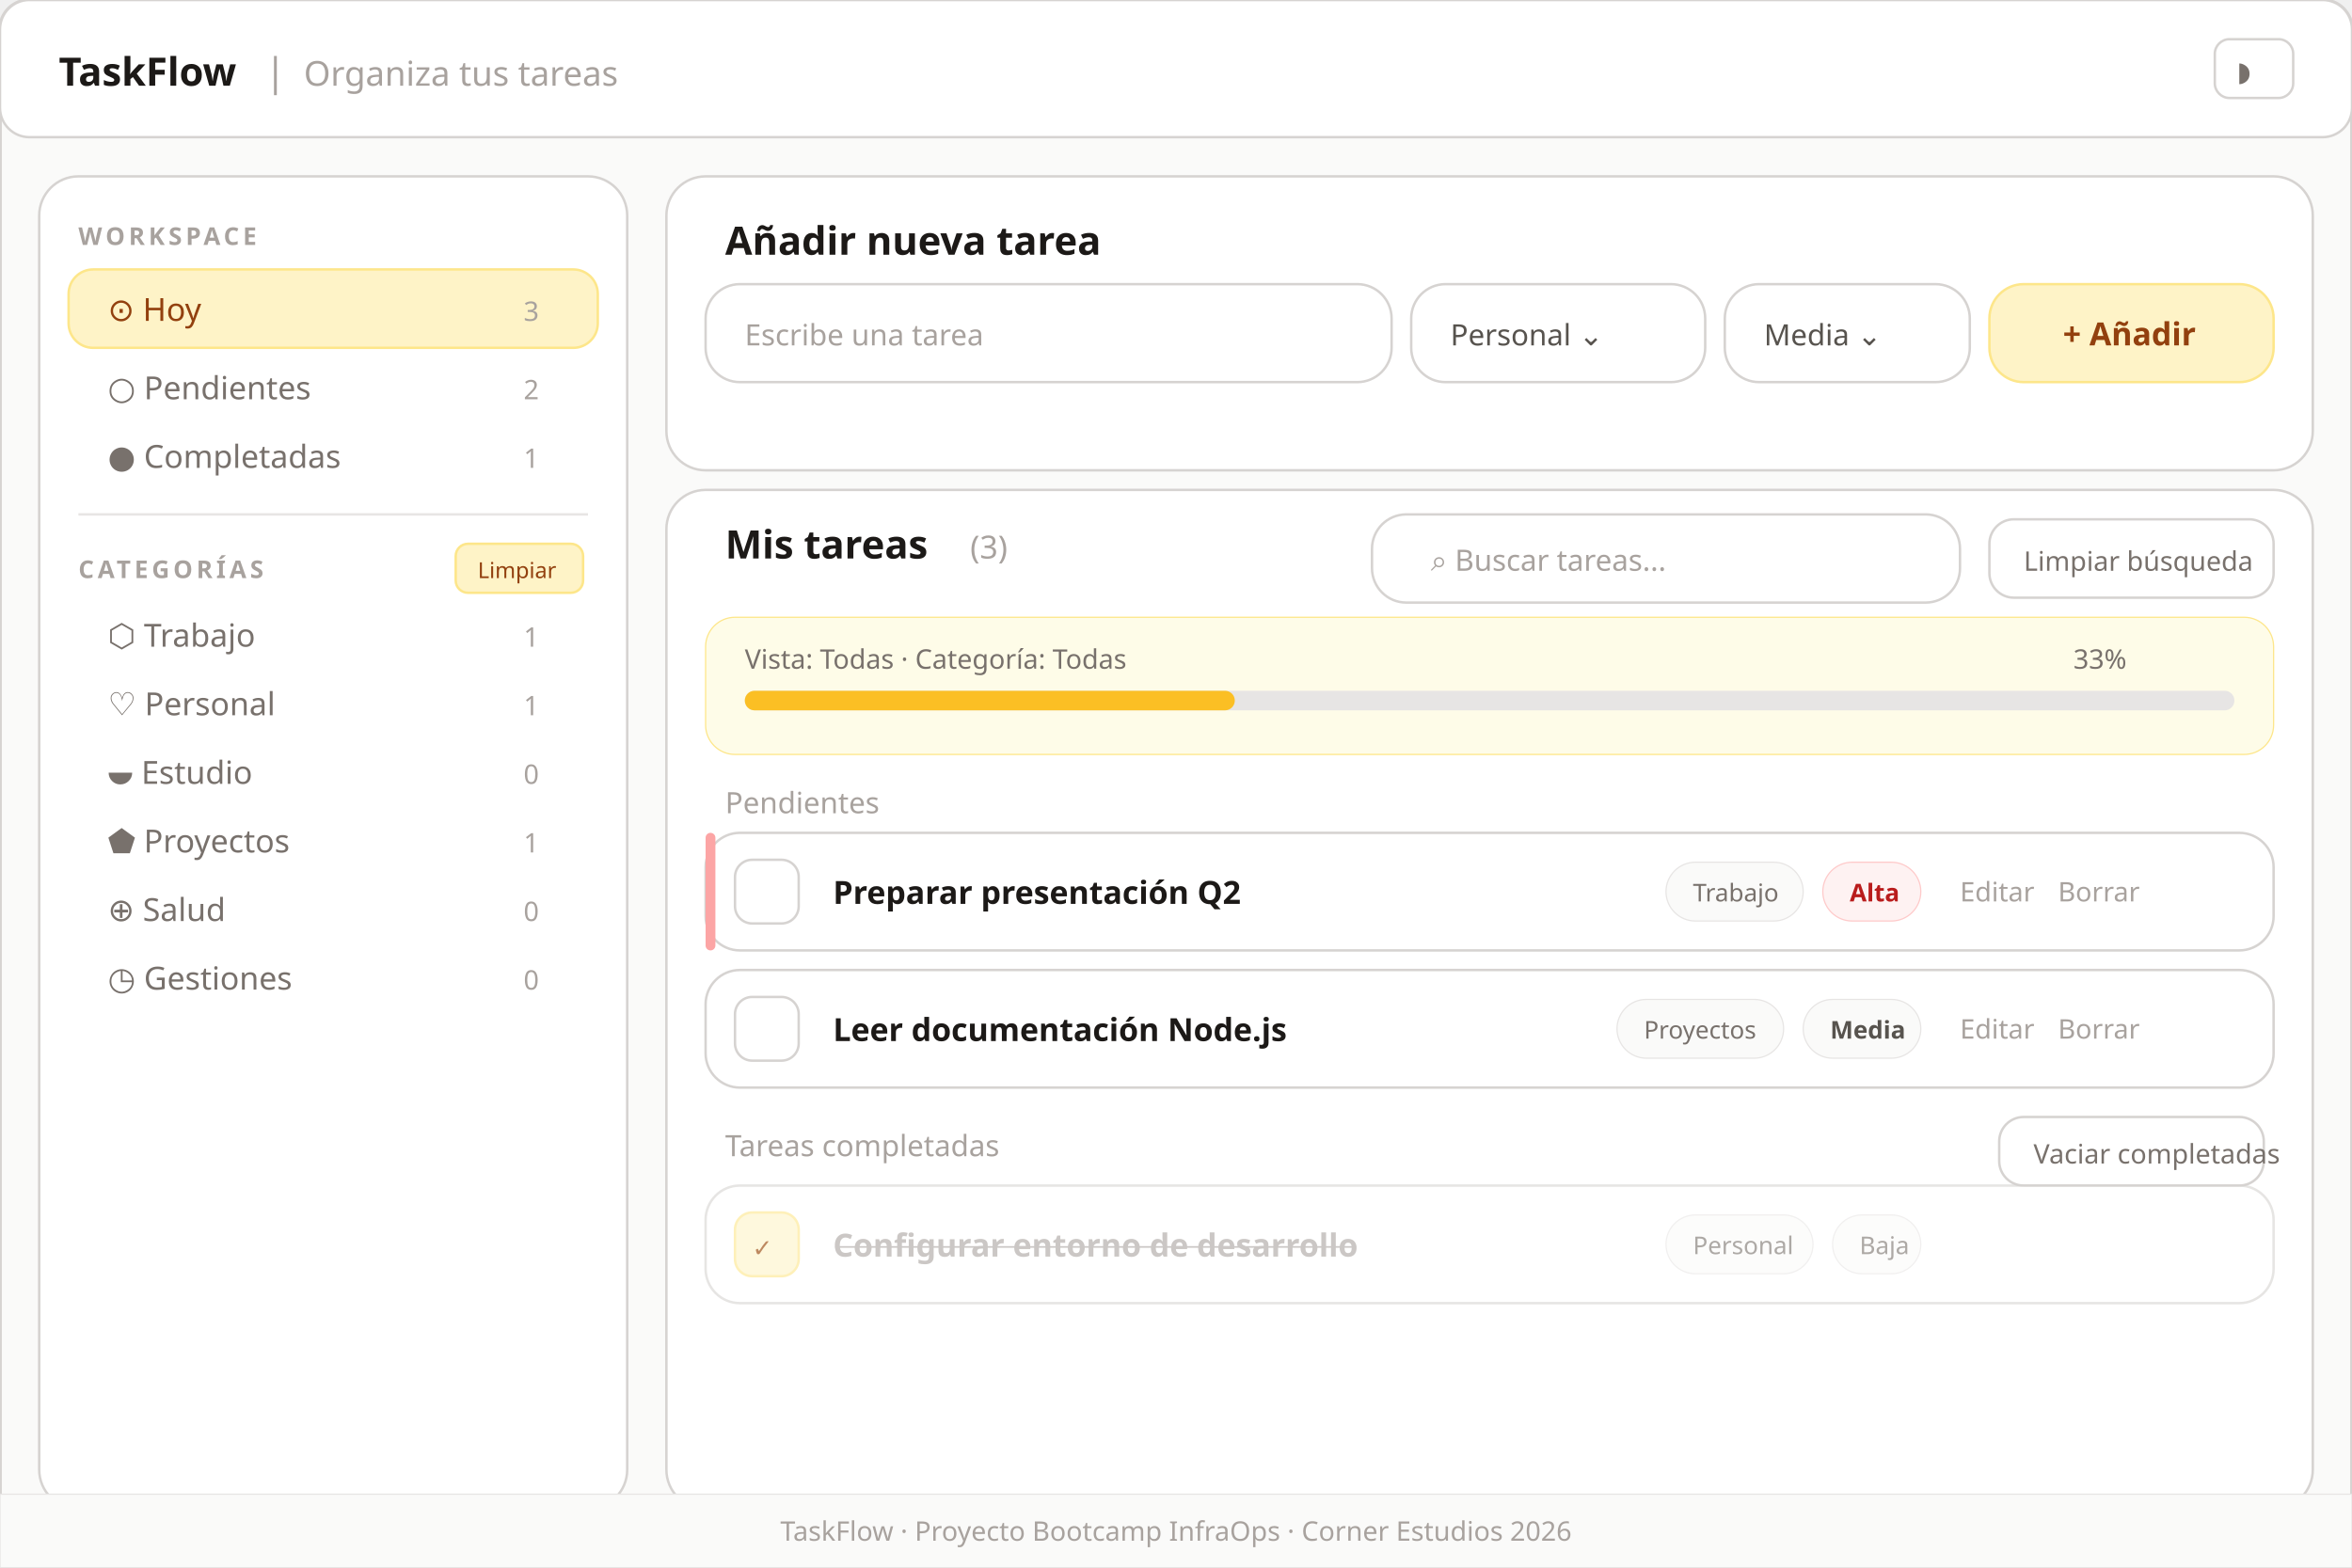
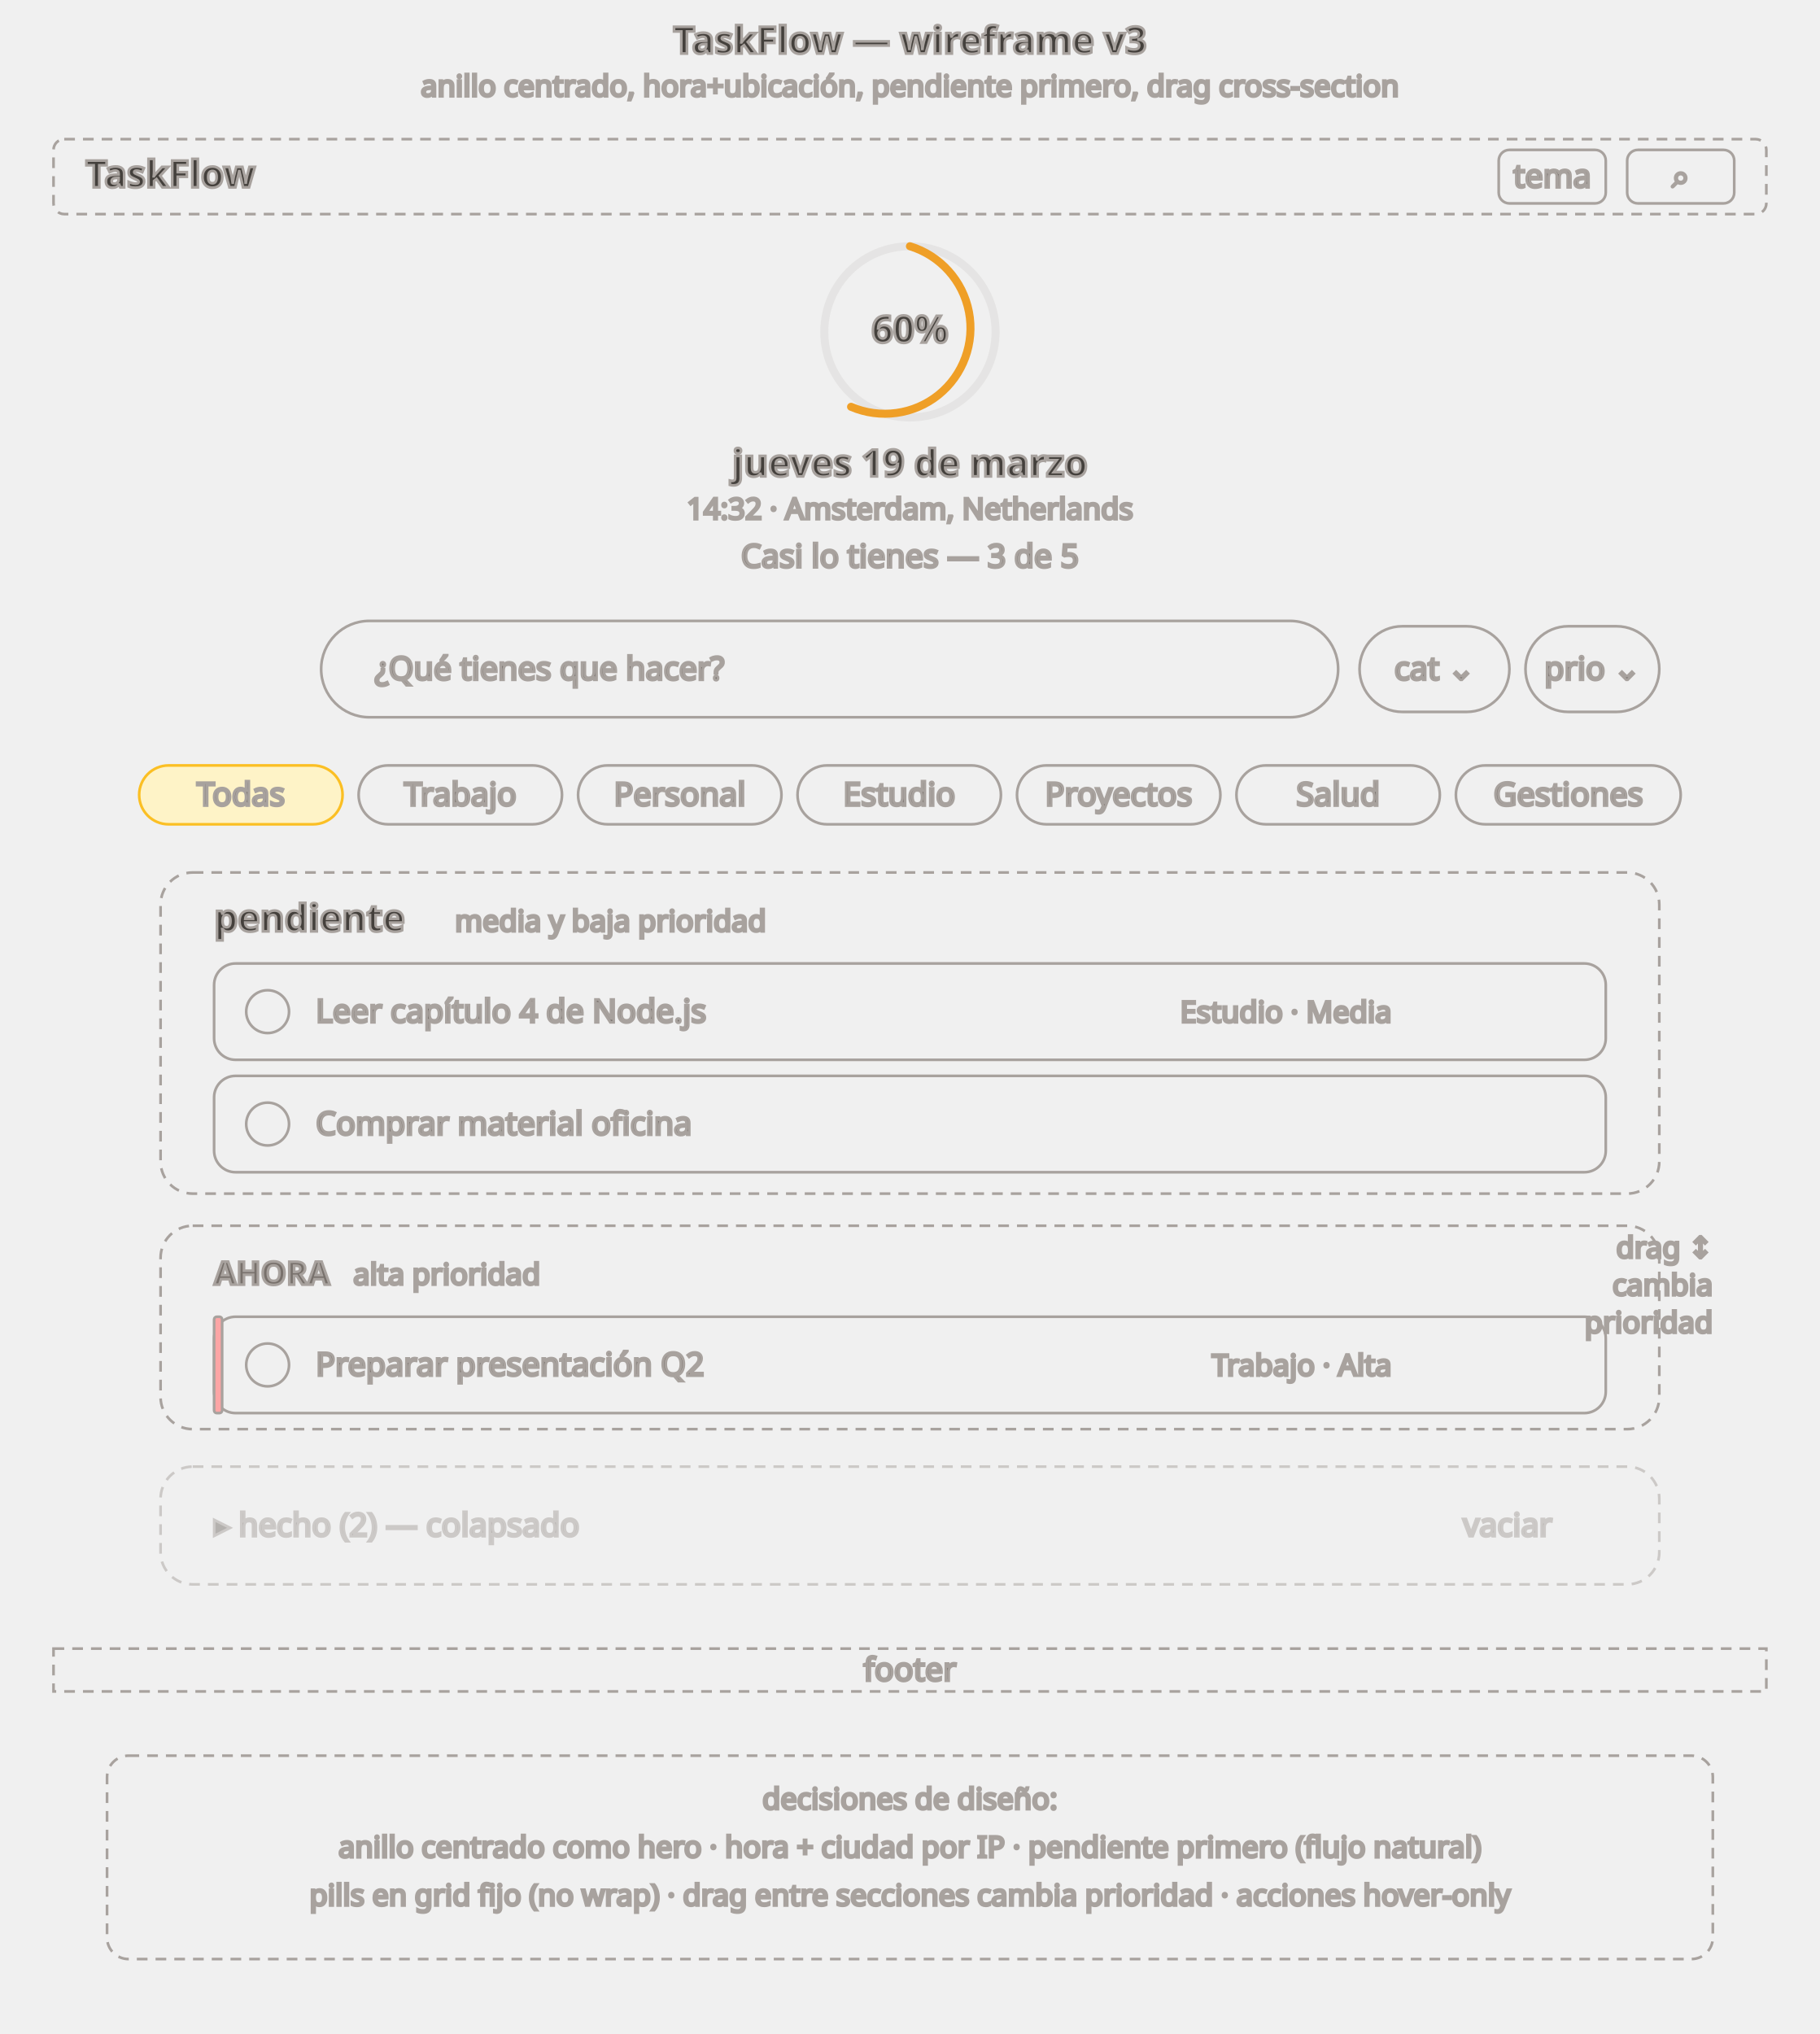
- <svg xmlns="http://www.w3.org/2000/svg" viewBox="0 0 960 640" fill="none" font-family="system-ui, sans-serif">
-   <rect width="960" height="640" rx="12" fill="#fafaf9" stroke="#d6d3d1" stroke-width="1.5" />
-   <rect x="0" y="0" width="960" height="56" rx="12" fill="#fff" stroke="#d6d3d1" stroke-width="1" />
-   <text x="24" y="35" font-size="16" font-weight="700" fill="#1c1917">TaskFlow</text>
-   <text x="108" y="35" font-size="16" fill="#a8a29e">|</text>
-   <text x="124" y="35" font-size="14" fill="#a8a29e">Organiza tus tareas</text>
-   <rect x="904" y="16" width="32" height="24" rx="6" fill="#fff" stroke="#d6d3d1" stroke-width="1" />
-   <text x="913" y="33" font-size="11" fill="#78716c">◗</text>
-   <rect x="16" y="72" width="240" height="544" rx="16" fill="#fff" stroke="#d6d3d1" stroke-width="1" />
-   <text x="32" y="100" font-size="10" font-weight="700" fill="#a8a29e" letter-spacing="1.5">WORKSPACE</text>
-   <rect x="28" y="110" width="216" height="32" rx="10" fill="#fef3c7" stroke="#fde68a" stroke-width="1" />
-   <text x="44" y="131" font-size="13" fill="#92400e">⊙ Hoy</text>
-   <text x="220" y="131" font-size="11" fill="#a8a29e" text-anchor="end">3</text>
-   <text x="44" y="163" font-size="13" fill="#78716c">○ Pendientes</text>
-   <text x="220" y="163" font-size="11" fill="#a8a29e" text-anchor="end">2</text>
-   <text x="44" y="191" font-size="13" fill="#78716c">● Completadas</text>
-   <text x="220" y="191" font-size="11" fill="#a8a29e" text-anchor="end">1</text>
-   <line x1="32" y1="210" x2="240" y2="210" stroke="#e7e5e4" stroke-width="1" />
-   <text x="32" y="236" font-size="10" font-weight="700" fill="#a8a29e" letter-spacing="1.5">CATEGORÍAS</text>
-   <rect x="186" y="222" width="52" height="20" rx="5" fill="#fef3c7" stroke="#fde68a" stroke-width="1" />
-   <text x="195" y="236" font-size="9" fill="#92400e">Limpiar</text>
-   <text x="44" y="264" font-size="13" fill="#78716c">⬡ Trabajo</text>
-   <text x="220" y="264" font-size="11" fill="#a8a29e" text-anchor="end">1</text>
-   <text x="44" y="292" font-size="13" fill="#78716c">♡ Personal</text>
-   <text x="220" y="292" font-size="11" fill="#a8a29e" text-anchor="end">1</text>
-   <text x="44" y="320" font-size="13" fill="#78716c">⯋ Estudio</text>
-   <text x="220" y="320" font-size="11" fill="#a8a29e" text-anchor="end">0</text>
-   <text x="44" y="348" font-size="13" fill="#78716c">⬟ Proyectos</text>
-   <text x="220" y="348" font-size="11" fill="#a8a29e" text-anchor="end">1</text>
-   <text x="44" y="376" font-size="13" fill="#78716c">⊕ Salud</text>
-   <text x="220" y="376" font-size="11" fill="#a8a29e" text-anchor="end">0</text>
-   <text x="44" y="404" font-size="13" fill="#78716c">◷ Gestiones</text>
-   <text x="220" y="404" font-size="11" fill="#a8a29e" text-anchor="end">0</text>
-   <rect x="272" y="72" width="672" height="120" rx="16" fill="#fff" stroke="#d6d3d1" stroke-width="1" />
-   <text x="296" y="104" font-size="16" font-weight="600" fill="#1c1917">Añadir nueva tarea</text>
-   <rect x="288" y="116" width="280" height="40" rx="14" fill="#fff" stroke="#d6d3d1" stroke-width="1" />
-   <text x="304" y="141" font-size="12" fill="#a8a29e">Escribe una tarea</text>
-   <rect x="576" y="116" width="120" height="40" rx="14" fill="#fff" stroke="#d6d3d1" stroke-width="1" />
-   <text x="592" y="141" font-size="12" fill="#57534e">Personal ⌄</text>
-   <rect x="704" y="116" width="100" height="40" rx="14" fill="#fff" stroke="#d6d3d1" stroke-width="1" />
-   <text x="720" y="141" font-size="12" fill="#57534e">Media ⌄</text>
-   <rect x="812" y="116" width="116" height="40" rx="14" fill="#fef3c7" stroke="#fde68a" stroke-width="1" />
-   <text x="842" y="141" font-size="13" font-weight="600" fill="#92400e">+ Añadir</text>
-   <rect x="272" y="200" width="672" height="416" rx="16" fill="#fff" stroke="#d6d3d1" stroke-width="1" />
-   <text x="296" y="228" font-size="16" font-weight="600" fill="#1c1917">Mis tareas</text>
-   <text x="396" y="228" font-size="13" fill="#a8a29e">(3)</text>
-   <rect x="560" y="210" width="240" height="36" rx="14" fill="#fff" stroke="#d6d3d1" stroke-width="1" />
-   <text x="584" y="233" font-size="12" fill="#a8a29e">⌕ Buscar tareas...</text>
-   <rect x="812" y="212" width="116" height="32" rx="10" fill="#fff" stroke="#d6d3d1" stroke-width="1" />
-   <text x="826" y="233" font-size="11" fill="#78716c">Limpiar búsqueda</text>
-   <rect x="288" y="252" width="640" height="56" rx="12" fill="#fefce8" stroke="#fde68a" stroke-width="0.5" />
-   <text x="304" y="273" font-size="11" fill="#78716c">Vista: Todas · Categoría: Todas</text>
-   <text x="868" y="273" font-size="11" fill="#78716c" text-anchor="end">33%</text>
-   <rect x="304" y="282" width="608" height="8" rx="4" fill="#e7e5e4" />
-   <rect x="304" y="282" width="200" height="8" rx="4" fill="#fbbf24" />
-   <text x="296" y="332" font-size="12" font-weight="500" fill="#a8a29e">Pendientes</text>
-   <rect x="288" y="340" width="640" height="48" rx="14" fill="#fff" stroke="#d6d3d1" stroke-width="1" />
-   <rect x="288" y="340" width="4" height="48" rx="2" fill="#fca5a5" />
-   <rect x="300" y="351" width="26" height="26" rx="7" fill="#fff" stroke="#d6d3d1" stroke-width="1" />
-   <text x="340" y="369" font-size="13" font-weight="600" fill="#1c1917">Preparar presentación Q2</text>
-   <rect x="680" y="352" width="56" height="24" rx="12" fill="#fafaf9" stroke="#e7e5e4" stroke-width="0.5" />
-   <text x="691" y="368" font-size="10" fill="#78716c">Trabajo</text>
-   <rect x="744" y="352" width="40" height="24" rx="12" fill="#fef2f2" stroke="#fecaca" stroke-width="0.5" />
-   <text x="755" y="368" font-size="10" font-weight="600" fill="#b91c1c">Alta</text>
-   <text x="800" y="368" font-size="11" fill="#a8a29e">Editar</text>
-   <text x="840" y="368" font-size="11" fill="#a8a29e">Borrar</text>
-   <rect x="288" y="396" width="640" height="48" rx="14" fill="#fff" stroke="#d6d3d1" stroke-width="1" />
-   <rect x="300" y="407" width="26" height="26" rx="7" fill="#fff" stroke="#d6d3d1" stroke-width="1" />
-   <text x="340" y="425" font-size="13" font-weight="600" fill="#1c1917">Leer documentación Node.js</text>
-   <rect x="660" y="408" width="68" height="24" rx="12" fill="#fafaf9" stroke="#e7e5e4" stroke-width="0.5" />
-   <text x="671" y="424" font-size="10" fill="#78716c">Proyectos</text>
-   <rect x="736" y="408" width="48" height="24" rx="12" fill="#fafaf9" stroke="#e7e5e4" stroke-width="0.5" />
-   <text x="747" y="424" font-size="10" font-weight="600" fill="#57534e">Media</text>
-   <text x="800" y="424" font-size="11" fill="#a8a29e">Editar</text>
-   <text x="840" y="424" font-size="11" fill="#a8a29e">Borrar</text>
-   <text x="296" y="472" font-size="12" font-weight="500" fill="#a8a29e">Tareas completadas</text>
-   <rect x="816" y="456" width="108" height="28" rx="10" fill="#fff" stroke="#d6d3d1" stroke-width="1" />
-   <text x="830" y="475" font-size="11" fill="#78716c">Vaciar completadas</text>
-   <rect x="288" y="484" width="640" height="48" rx="14" fill="#fff" stroke="#d6d3d1" stroke-width="1" opacity="0.6" />
-   <rect x="300" y="495" width="26" height="26" rx="7" fill="#fef3c7" stroke="#fde68a" stroke-width="1" opacity="0.6" />
-   <text x="307" y="513" font-size="10" font-weight="700" fill="#92400e" opacity="0.6">✓</text>
-   <text x="340" y="513" font-size="13" font-weight="600" fill="#a8a29e" text-decoration="line-through" opacity="0.6">Configurar entorno de desarrollo</text>
-   <rect x="680" y="496" width="60" height="24" rx="12" fill="#fafaf9" stroke="#e7e5e4" stroke-width="0.5" opacity="0.6" />
-   <text x="691" y="512" font-size="10" fill="#78716c" opacity="0.6">Personal</text>
-   <rect x="748" y="496" width="36" height="24" rx="12" fill="#fafaf9" stroke="#e7e5e4" stroke-width="0.5" opacity="0.6" />
-   <text x="759" y="512" font-size="10" fill="#78716c" opacity="0.6">Baja</text>
-   <rect x="0" y="610" width="960" height="30" rx="0" fill="#fafaf9" stroke="#e7e5e4" stroke-width="0.5" />
-   <text x="480" y="629" font-size="11" fill="#a8a29e" text-anchor="middle">TaskFlow · Proyecto Bootcamp InfraOps · Corner Estudios 2026</text>
+ <svg xmlns="http://www.w3.org/2000/svg" width="680" viewBox="0 0 680 760" fill="none" stroke="#a8a29e" font-family="system-ui, sans-serif">
+   <style>
+ text { fill: #78716c; font-size: 12px; }
+ .title { fill: #44403c; font-size: 14px; font-weight: 600; }
+ .note { fill: #a8a29e; font-size: 11px; }
+ rect.dashed { stroke-dasharray: 4 3; }
+ </style>
+   <text class="title" x="340" y="20" text-anchor="middle">TaskFlow — wireframe v3</text>
+   <text class="note" x="340" y="36" text-anchor="middle">anillo centrado, hora+ubicación, pendiente primero, drag cross-section</text>
+   <rect class="dashed" x="20" y="52" width="640" height="28" rx="4" />
+   <text class="title" x="32" y="70">TaskFlow</text>
+   <rect x="560" y="56" width="40" height="20" rx="4" />
+   <text x="580" y="70" text-anchor="middle">tema</text>
+   <rect x="608" y="56" width="40" height="20" rx="4" />
+   <text x="628" y="70" text-anchor="middle">⌕</text>
+   <circle cx="340" cy="124" r="32" stroke-width="3" opacity="0.15" />
+   <path d="M340 92 A32 32 0 1 1 318 152" stroke="#EF9F27" stroke-width="3" stroke-linecap="round" fill="none" />
+   <text class="title" x="340" y="128" text-anchor="middle">60%</text>
+   <text class="title" x="340" y="178" text-anchor="middle">jueves 19 de marzo</text>
+   <text class="note" x="340" y="194" text-anchor="middle">14:32 · Amsterdam, Netherlands</text>
+   <text x="340" y="212" text-anchor="middle">Casi lo tienes — 3 de 5</text>
+   <rect x="120" y="232" width="380" height="36" rx="18" />
+   <text x="140" y="254">¿Qué tienes que hacer?</text>
+   <rect x="508" y="234" width="56" height="32" rx="16" />
+   <text x="536" y="254" text-anchor="middle">cat ⌄</text>
+   <rect x="570" y="234" width="50" height="32" rx="16" />
+   <text x="595" y="254" text-anchor="middle">prio ⌄</text>
+   <rect x="52" y="286" width="76" height="22" rx="11" fill="#fef3c7" stroke="#fbbf24" />
+   <text x="90" y="301" text-anchor="middle">Todas</text>
+   <rect x="134" y="286" width="76" height="22" rx="11" />
+   <text x="172" y="301" text-anchor="middle">Trabajo</text>
+   <rect x="216" y="286" width="76" height="22" rx="11" />
+   <text x="254" y="301" text-anchor="middle">Personal</text>
+   <rect x="298" y="286" width="76" height="22" rx="11" />
+   <text x="336" y="301" text-anchor="middle">Estudio</text>
+   <rect x="380" y="286" width="76" height="22" rx="11" />
+   <text x="418" y="301" text-anchor="middle">Proyectos</text>
+   <rect x="462" y="286" width="76" height="22" rx="11" />
+   <text x="500" y="301" text-anchor="middle">Salud</text>
+   <rect x="544" y="286" width="84" height="22" rx="11" />
+   <text x="586" y="301" text-anchor="middle">Gestiones</text>
+   <rect class="dashed" x="60" y="326" width="560" height="120" rx="12" />
+   <text class="title" x="80" y="348">pendiente</text>
+   <text class="note" x="170" y="348">media y baja prioridad</text>
+   <rect x="80" y="360" width="520" height="36" rx="8" />
+   <circle cx="100" cy="378" r="8" />
+   <text x="118" y="382">Leer capítulo 4 de Node.js</text>
+   <text class="note" x="520" y="382" text-anchor="end">Estudio · Media</text>
+   <rect x="80" y="402" width="520" height="36" rx="8" />
+   <circle cx="100" cy="420" r="8" />
+   <text x="118" y="424">Comprar material oficina</text>
+   <text class="note" x="640" y="470" text-anchor="end">drag ↕</text>
+   <text class="note" x="640" y="484" text-anchor="end">cambia</text>
+   <text class="note" x="640" y="498" text-anchor="end">prioridad</text>
+   <rect class="dashed" x="60" y="458" width="560" height="76" rx="12" />
+   <text x="80" y="480" fill="#d97706" font-weight="600" font-size="12">AHORA</text>
+   <text class="note" x="132" y="480">alta prioridad</text>
+   <rect x="80" y="492" width="520" height="36" rx="8" />
+   <rect x="80" y="492" width="3" height="36" rx="1" fill="#fca5a5" />
+   <circle cx="100" cy="510" r="8" />
+   <text x="118" y="514">Preparar presentación Q2</text>
+   <text class="note" x="520" y="514" text-anchor="end">Trabajo · Alta</text>
+   <rect class="dashed" x="60" y="548" width="560" height="44" rx="12" opacity="0.5" />
+   <text x="80" y="574" opacity="0.5">▸ hecho (2) — colapsado</text>
+   <text x="580" y="574" text-anchor="end" opacity="0.5">vaciar</text>
+   <rect class="dashed" x="20" y="616" width="640" height="16" rx="0" />
+   <text x="340" y="628" text-anchor="middle">footer</text>
+   <rect class="dashed" x="40" y="656" width="600" height="76" rx="8" />
+   <text class="note" x="340" y="676" text-anchor="middle">decisiones de diseño:</text>
+   <text class="note" x="340" y="694" text-anchor="middle">anillo centrado como hero · hora + ciudad por IP · pendiente primero (flujo natural)</text>
+   <text class="note" x="340" y="712" text-anchor="middle">pills en grid fijo (no wrap) · drag entre secciones cambia prioridad · acciones hover-only</text>
+   <defs>
+     <marker id="arr" viewBox="0 0 10 10" refX="8" refY="5" markerWidth="6" markerHeight="6" orient="auto">
+       <path d="M2 1L8 5L2 9" fill="none" stroke="#d6d3d1" stroke-width="1.5" stroke-linecap="round" />
+     </marker>
+   </defs>
</svg>
